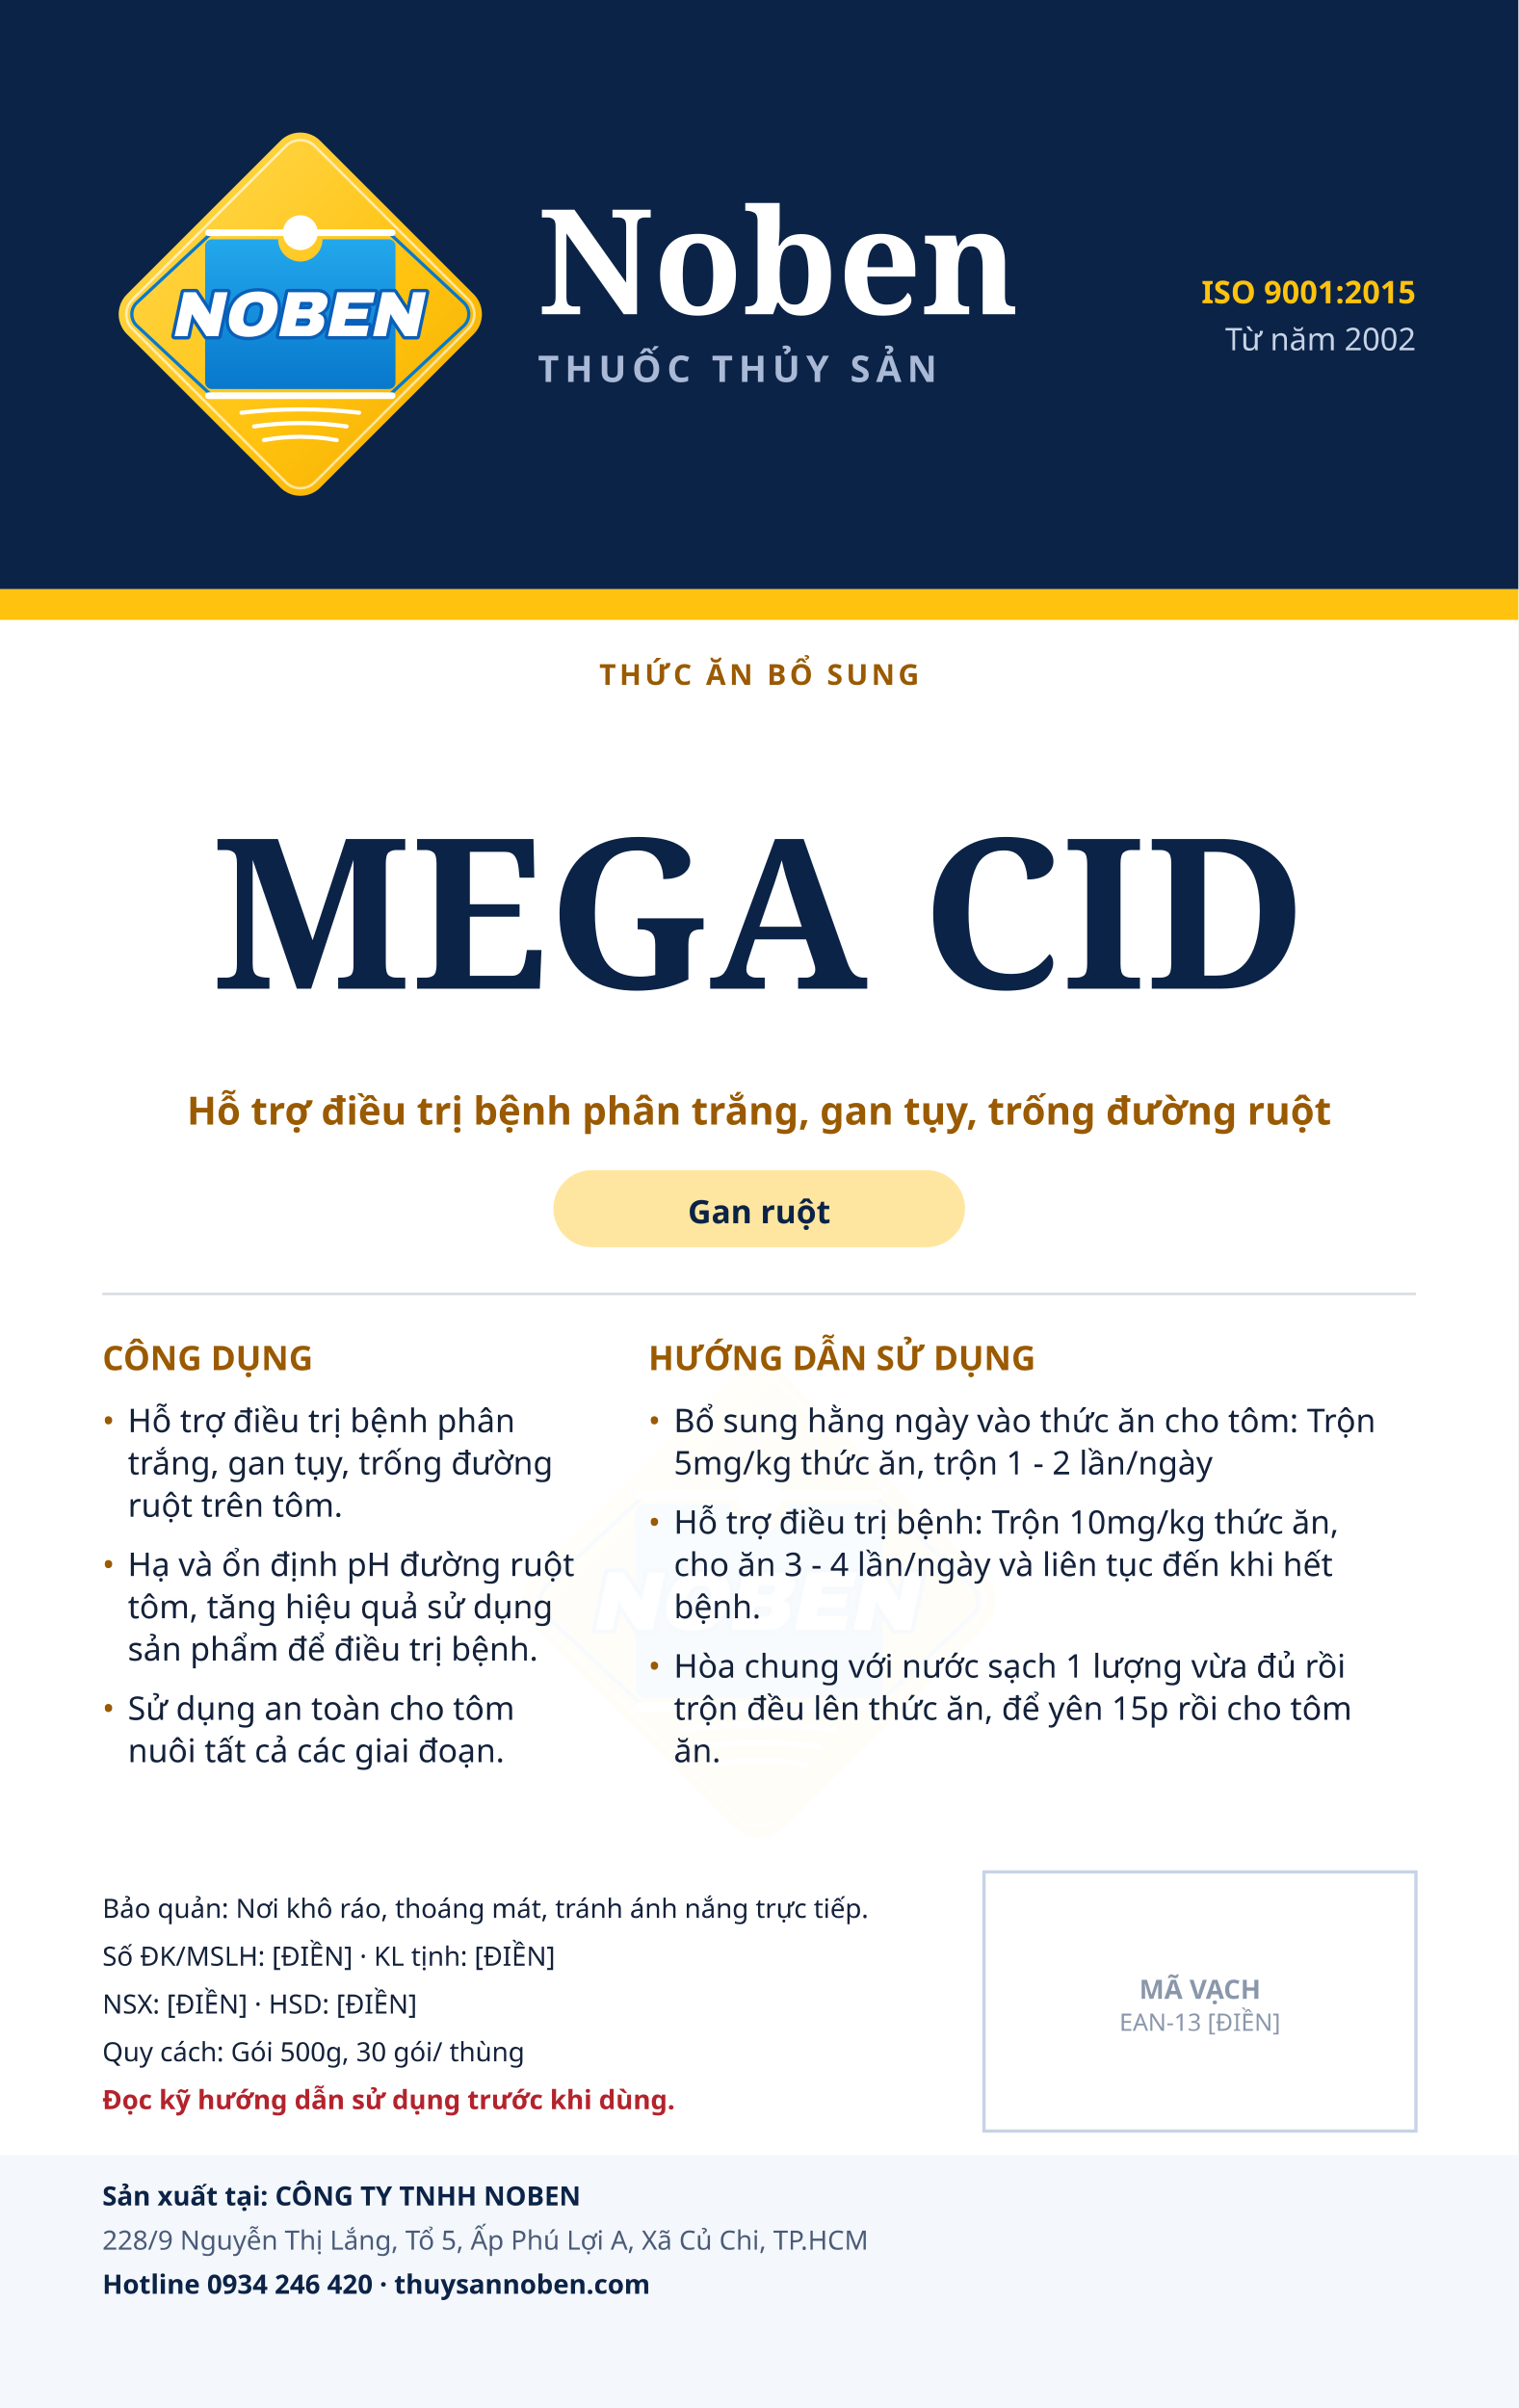
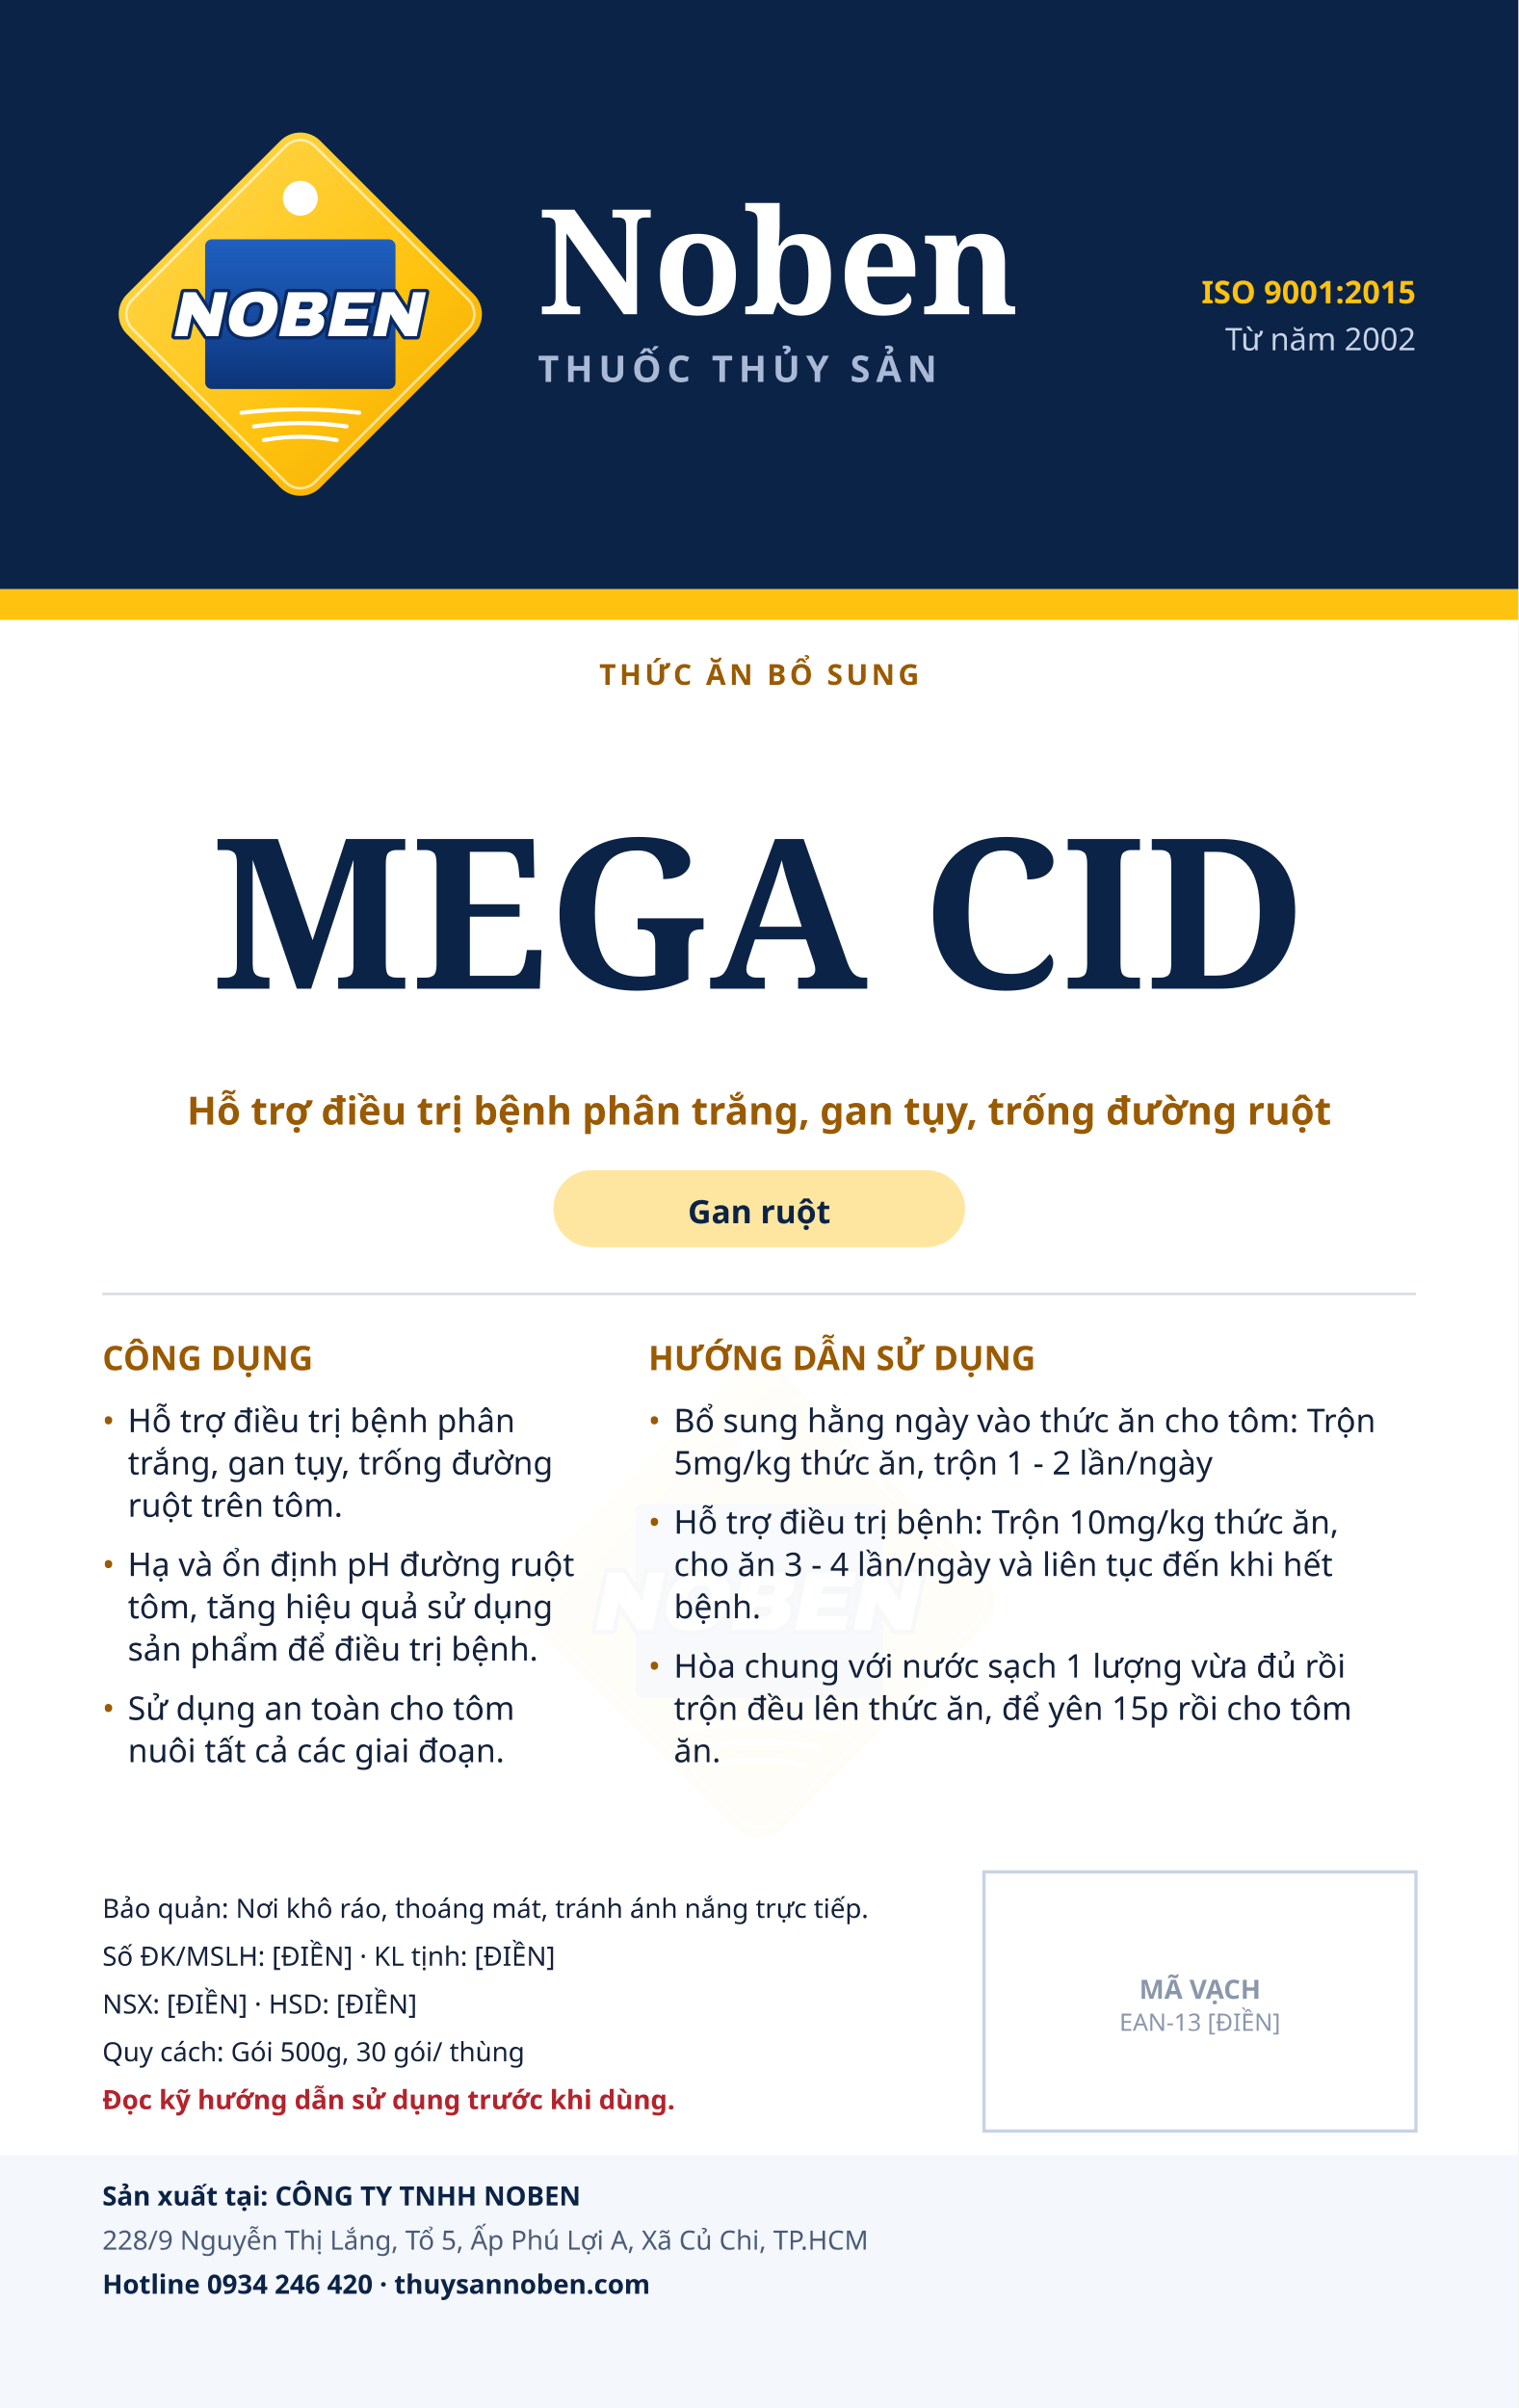
<svg xmlns="http://www.w3.org/2000/svg" xmlns:xlink="http://www.w3.org/1999/xlink" width="116mm" height="183.98mm" viewBox="-3 -3 116 183.98" data-trim="110 177.98" data-tran-le="3" data-an-toan="4.82">
  <defs>
    <clipPath id="nb-trang-giua">
      <rect x="0" y="44.36" width="110" height="117.29" />
    </clipPath>
  </defs>
  <g id="nen">
    <rect x="-3" y="-3" width="116" height="183.98" fill="#ffffff" />
    <rect x="-3" y="161.65" width="116" height="19.33" fill="#f4f7fb" />
    <g opacity="0.035" clip-path="url(#nb-trang-giua)">
      <use href="#nb-mark-art" xlink:href="#nb-mark-art" transform="translate(35.35 99.68) scale(0.07677)" />
    </g>
  </g>
  <g id="dai-thuong-hieu" data-khung="38.09 0 67.09 42.02">
    <rect x="-3" y="-3" width="116" height="45.02" fill="#0b2347" />
    <rect x="-3" y="42.02" width="116" height="2.34" fill="#ffc20e" />
    <text font-family="'Playfair Display ExtraBold', 'Playfair Display', serif" font-weight="800" font-size="11.18" fill="#ffffff" x="38.09" y="21.01">Noben</text>
    <text font-family="'Be Vietnam Pro SemiBold', 'Be Vietnam Pro', sans-serif" font-weight="600" font-size="2.79" fill="#a9b9d6" letter-spacing="0.45" x="38.09" y="26.18">THUỐC THỦY SẢN</text>
    <text font-family="'Be Vietnam Pro SemiBold', 'Be Vietnam Pro', sans-serif" font-weight="600" font-size="2.39" fill="#ffc20e" text-anchor="end" x="105.18" y="20.17">ISO 9001:2015</text>
    <text font-family="'Be Vietnam Pro', sans-serif" font-weight="400" font-size="2.39" fill="#c7d3e6" text-anchor="end" x="105.18" y="23.76">Từ năm 2002</text>
  </g>
  <g id="logo">
    <g transform="translate(4.82 5.88) scale(0.05908)">
      <g id="nb-mark-art">
        <defs>
          <linearGradient id="nb-g" x1="0" y1="0" x2="1" y2="1">
            <stop offset="0" stop-color="#ffdb57" />
            <stop offset=".618" stop-color="#ffc20e" />
            <stop offset="1" stop-color="#f2a900" />
          </linearGradient>
          <linearGradient id="nb-b" x1="0" y1="0" x2="0" y2="1">
-             <stop offset="0" stop-color="#22a8ec" />
-             <stop offset=".618" stop-color="#1289d8" />
-             <stop offset="1" stop-color="#0878cc" />
+             <stop offset="0" stop-color="#1f5fbf" />
+             <stop offset=".618" stop-color="#14479a" />
+             <stop offset="1" stop-color="#0c3478" />
          </linearGradient>
        </defs>
        <path d="M281.79 31.79 L480.21 230.21 A36.47 36.47 0 0 1 480.21 281.79 L281.79 480.21 A36.47 36.47 0 0 1 230.21 480.21 L31.79 281.79 A36.47 36.47 0 0 1 31.79 230.21 L230.21 31.79 A36.47 36.47 0 0 1 281.79 31.79 Z" fill="url(#nb-g)" />
-         <path d="M274.83 38.76 L473.24 237.17 A26.62 26.62 0 0 1 473.24 274.83 L274.83 473.24 A26.62 26.62 0 0 1 237.17 473.24 L38.76 274.83 A26.62 26.62 0 0 1 38.76 237.17 L237.17 38.76 A26.62 26.62 0 0 1 274.83 38.76 Z" fill="none" stroke="#fff" stroke-opacity=".618" stroke-width="3.29" />
-         <path d="M370.48 150.62 L467.36 240.98 A20.53 20.53 0 0 1 467.36 271.02 L370.48 361.38 M141.52 150.62 L44.64 240.98 A20.53 20.53 0 0 0 44.64 271.02 L141.52 361.38" fill="none" stroke="#0878cc" stroke-width="4.18" stroke-linejoin="round" stroke-linecap="round" />
-         <rect x="132.91" y="146.31" width="246.19" height="8.61" rx="4.31" fill="#fff" />
-         <rect x="132.91" y="357.08" width="246.19" height="8.61" rx="4.31" fill="#fff" />
-         <path d="M141.52 159.23 H227.33 A28.67 28.67 0 0 0 284.67 159.23 H370.48 A8.61 8.61 0 0 1 379.09 167.84 V344.16 A8.61 8.61 0 0 1 370.48 352.77 H141.52 A8.61 8.61 0 0 1 132.91 344.16 V167.84 A8.61 8.61 0 0 1 141.52 159.23 Z" fill="url(#nb-b)" />
-         <circle cx="256" cy="150.62" r="22.54" fill="#fff" />
+         <path d="M274.83 38.76 L473.24 237.17 A26.62 26.62 0 0 1 473.24 274.83 L274.83 473.24 A26.62 26.62 0 0 1 237.17 473.24 L38.76 274.83 A26.62 26.62 0 0 1 38.76 237.17 L237.17 38.76 A26.62 26.62 0 0 1 274.83 38.76 Z" fill="none" stroke="#ffffff" stroke-opacity=".618" stroke-width="3.29" />
+         <path d="M141.52 159.23 H370.48 A8.61 8.61 0 0 1 379.09 167.84 V344.16 A8.61 8.61 0 0 1 370.48 352.77 H141.52 A8.61 8.61 0 0 1 132.91 344.16 V167.84 A8.61 8.61 0 0 1 141.52 159.23 Z" fill="url(#nb-b)" />
+         <circle cx="256" cy="106.02" r="22.54" fill="#ffffff" />
        <g transform="translate(93.46 284.39) scale(0.89704)">
-           <g fill="none" stroke="#0a5fb8" stroke-width="9.6" stroke-linejoin="round">
+           <g fill="none" stroke="#0a2a63" stroke-width="9.6" stroke-linejoin="round">
            <path transform="translate(-6.81 0)" d="M6.808 0.0 20.1 -63.296H37.396L52.312 -40.572Q52.947 -39.652 53.96 -37.904Q54.973 -36.156 56.022 -34.362Q57.071 -32.568 57.575 -31.464L58.074 -31.648Q58.523 -34.224 59.054 -36.754Q59.586 -39.284 59.856 -40.572L64.628 -63.296H83.12L69.828 0.0H52.624L35.765 -25.3Q34.587 -27.14 33.802 -28.658Q33.017 -30.176 32.295 -31.556L31.796 -31.372Q31.521 -29.624 31.154 -27.876Q30.787 -26.128 30.613 -25.3L25.3 0.0Z " />
            <path transform="translate(-7.2 0)" d="M113.676 1.104Q102.912 1.104 96.049 -2.576Q89.186 -6.256 86.674 -13.57Q84.162 -20.884 86.422 -31.648Q88.702 -42.504 94.276 -49.772Q99.85 -57.04 108.259 -60.72Q116.668 -64.4 127.432 -64.4Q138.288 -64.4 145.151 -60.72Q152.014 -57.04 154.536 -49.772Q157.058 -42.504 154.778 -31.648Q152.518 -20.884 146.934 -13.57Q141.35 -6.256 132.941 -2.576Q124.532 1.104 113.676 1.104ZM116.864 -14.076Q120.176 -14.076 122.928 -15.134Q125.68 -16.192 127.788 -18.124Q129.896 -20.056 131.294 -22.77Q132.692 -25.484 133.368 -28.704L134.604 -34.592Q135.281 -37.812 135.022 -40.526Q134.764 -43.24 133.468 -45.172Q132.172 -47.104 129.864 -48.162Q127.556 -49.22 124.244 -49.22Q120.932 -49.22 118.18 -48.162Q115.428 -47.104 113.366 -45.172Q111.304 -43.24 109.906 -40.526Q108.509 -37.812 107.832 -34.592L106.596 -28.704Q105.92 -25.484 106.178 -22.77Q106.436 -20.056 107.686 -18.124Q108.936 -16.192 111.244 -15.134Q113.552 -14.076 116.864 -14.076Z " />
            <path transform="translate(-7.59 0)" d="M158.08 0.0 171.372 -63.296H213.508Q218.292 -63.296 221.833 -61.318Q225.373 -59.34 227.031 -55.844Q228.689 -52.348 227.723 -47.748Q226.757 -43.148 224.667 -40.204Q222.577 -37.26 219.827 -35.558Q217.078 -33.856 214.052 -33.028L213.975 -32.66Q217.132 -31.924 219.469 -30.13Q221.807 -28.336 222.786 -25.116Q223.766 -21.896 222.704 -16.836Q221.641 -11.776 218.365 -8.004Q215.089 -4.232 210.504 -2.116Q205.92 0.0 200.768 0.0ZM181.503 -14.72H196.959Q199.075 -14.72 200.672 -16.192Q202.269 -17.664 202.888 -20.608Q203.177 -21.988 202.821 -23.138Q202.464 -24.288 201.542 -24.932Q200.619 -25.576 199.239 -25.576H183.783ZM186.526 -38.64H200.51Q201.982 -38.64 203.139 -39.33Q204.296 -40.02 205.165 -41.308Q206.033 -42.596 206.439 -44.528Q206.864 -46.552 205.783 -47.978Q204.703 -49.404 202.771 -49.404H188.787Z " />
            <path transform="translate(-7.8 0)" d="M228.932 0.0 242.224 -63.296H296.964L293.776 -48.116H259.368L257.533 -39.376H286.973L283.92 -24.84H254.48L252.452 -15.18H287.504L284.316 0.0Z " />
            <path transform="translate(-8 0)" d="M294.08 0.0 307.372 -63.296H324.668L339.584 -40.572Q340.219 -39.652 341.232 -37.904Q342.245 -36.156 343.294 -34.362Q344.343 -32.568 344.847 -31.464L345.346 -31.648Q345.795 -34.224 346.326 -36.754Q346.858 -39.284 347.128 -40.572L351.9 -63.296H370.392L357.1 0.0H339.896L323.037 -25.3Q321.859 -27.14 321.074 -28.658Q320.289 -30.176 319.567 -31.556L319.068 -31.372Q318.793 -29.624 318.426 -27.876Q318.059 -26.128 317.885 -25.3L312.572 0.0Z" />
          </g>
-           <g fill="#fff">
+           <g fill="#ffffff">
            <path transform="translate(-6.81 0)" d="M6.808 0.0 20.1 -63.296H37.396L52.312 -40.572Q52.947 -39.652 53.96 -37.904Q54.973 -36.156 56.022 -34.362Q57.071 -32.568 57.575 -31.464L58.074 -31.648Q58.523 -34.224 59.054 -36.754Q59.586 -39.284 59.856 -40.572L64.628 -63.296H83.12L69.828 0.0H52.624L35.765 -25.3Q34.587 -27.14 33.802 -28.658Q33.017 -30.176 32.295 -31.556L31.796 -31.372Q31.521 -29.624 31.154 -27.876Q30.787 -26.128 30.613 -25.3L25.3 0.0Z " />
            <path transform="translate(-7.2 0)" d="M113.676 1.104Q102.912 1.104 96.049 -2.576Q89.186 -6.256 86.674 -13.57Q84.162 -20.884 86.422 -31.648Q88.702 -42.504 94.276 -49.772Q99.85 -57.04 108.259 -60.72Q116.668 -64.4 127.432 -64.4Q138.288 -64.4 145.151 -60.72Q152.014 -57.04 154.536 -49.772Q157.058 -42.504 154.778 -31.648Q152.518 -20.884 146.934 -13.57Q141.35 -6.256 132.941 -2.576Q124.532 1.104 113.676 1.104ZM116.864 -14.076Q120.176 -14.076 122.928 -15.134Q125.68 -16.192 127.788 -18.124Q129.896 -20.056 131.294 -22.77Q132.692 -25.484 133.368 -28.704L134.604 -34.592Q135.281 -37.812 135.022 -40.526Q134.764 -43.24 133.468 -45.172Q132.172 -47.104 129.864 -48.162Q127.556 -49.22 124.244 -49.22Q120.932 -49.22 118.18 -48.162Q115.428 -47.104 113.366 -45.172Q111.304 -43.24 109.906 -40.526Q108.509 -37.812 107.832 -34.592L106.596 -28.704Q105.92 -25.484 106.178 -22.77Q106.436 -20.056 107.686 -18.124Q108.936 -16.192 111.244 -15.134Q113.552 -14.076 116.864 -14.076Z " />
            <path transform="translate(-7.59 0)" d="M158.08 0.0 171.372 -63.296H213.508Q218.292 -63.296 221.833 -61.318Q225.373 -59.34 227.031 -55.844Q228.689 -52.348 227.723 -47.748Q226.757 -43.148 224.667 -40.204Q222.577 -37.26 219.827 -35.558Q217.078 -33.856 214.052 -33.028L213.975 -32.66Q217.132 -31.924 219.469 -30.13Q221.807 -28.336 222.786 -25.116Q223.766 -21.896 222.704 -16.836Q221.641 -11.776 218.365 -8.004Q215.089 -4.232 210.504 -2.116Q205.92 0.0 200.768 0.0ZM181.503 -14.72H196.959Q199.075 -14.72 200.672 -16.192Q202.269 -17.664 202.888 -20.608Q203.177 -21.988 202.821 -23.138Q202.464 -24.288 201.542 -24.932Q200.619 -25.576 199.239 -25.576H183.783ZM186.526 -38.64H200.51Q201.982 -38.64 203.139 -39.33Q204.296 -40.02 205.165 -41.308Q206.033 -42.596 206.439 -44.528Q206.864 -46.552 205.783 -47.978Q204.703 -49.404 202.771 -49.404H188.787Z " />
            <path transform="translate(-7.8 0)" d="M228.932 0.0 242.224 -63.296H296.964L293.776 -48.116H259.368L257.533 -39.376H286.973L283.92 -24.84H254.48L252.452 -15.18H287.504L284.316 0.0Z " />
            <path transform="translate(-8 0)" d="M294.08 0.0 307.372 -63.296H324.668L339.584 -40.572Q340.219 -39.652 341.232 -37.904Q342.245 -36.156 343.294 -34.362Q344.343 -32.568 344.847 -31.464L345.346 -31.648Q345.795 -34.224 346.326 -36.754Q346.858 -39.284 347.128 -40.572L351.9 -63.296H370.392L357.1 0.0H339.896L323.037 -25.3Q321.859 -27.14 321.074 -28.658Q320.289 -30.176 319.567 -31.556L319.068 -31.372Q318.793 -29.624 318.426 -27.876Q318.059 -26.128 317.885 -25.3L312.572 0.0Z" />
          </g>
        </g>
-         <path d="M179.92 383.41 Q256 374.8 332.08 383.41 M196.19 401.13 Q256 392.52 315.81 401.13 M208.98 418.85 Q256 410.24 303.02 418.85" fill="none" stroke="#fff" stroke-width="5.32" stroke-linecap="round" />
+         <path d="M179.92 383.41 Q256 374.8 332.08 383.41 M196.19 401.13 Q256 392.52 315.81 401.13 M208.98 418.85 Q256 410.24 303.02 418.85" fill="none" stroke="#ffffff" stroke-width="5.32" stroke-linecap="round" />
      </g>
    </g>
  </g>
  <g id="ten-san-pham" data-khung="4.82 44.36 100.36 54.29">
    <text font-family="'Be Vietnam Pro SemiBold', 'Be Vietnam Pro', sans-serif" font-weight="600" font-size="2.2" fill="#9a5a00" text-anchor="middle" letter-spacing="0.26">
      <tspan x="55" y="49.33">THỨC ĂN BỔ SUNG</tspan>
    </text>
    <text font-family="'Playfair Display ExtraBold', 'Playfair Display', serif" font-weight="800" font-size="16.02" fill="#0b2347" text-anchor="middle">
      <tspan x="55" y="72.54">MEGA CID</tspan>
    </text>
    <text font-family="'Be Vietnam Pro SemiBold', 'Be Vietnam Pro', sans-serif" font-weight="600" font-size="2.97" fill="#9a5a00" text-anchor="middle">
      <tspan x="55" y="82.92">Hỗ trợ điều trị bệnh phân trắng, gan tụy, trống đường ruột</tspan>
    </text>
    <rect x="39.28" y="86.4" width="31.45" height="5.89" rx="2.95" fill="#ffe6a0" />
    <text font-family="'Be Vietnam Pro SemiBold', 'Be Vietnam Pro', sans-serif" font-weight="600" font-size="2.47" fill="#0b2347" text-anchor="middle">
      <tspan x="55" y="90.46">Gan ruột</tspan>
    </text>
  </g>
  <g id="cong-dung" data-khung="4.82 98.65 36.25 33.65">
    <line x1="4.82" y1="95.86" x2="105.18" y2="95.86" stroke="#0b2347" stroke-opacity="0.15" stroke-width="0.2" />
    <text font-family="'Be Vietnam Pro SemiBold', 'Be Vietnam Pro', sans-serif" font-weight="600" font-size="2.58" fill="#9a5a00">
      <tspan x="4.82" y="101.68">CÔNG DỤNG</tspan>
    </text>
    <text font-family="'Be Vietnam Pro', sans-serif" font-weight="400" font-size="2.48" fill="#9a5a00" x="4.82" y="106.42">•</text>
    <text font-family="'Be Vietnam Pro', sans-serif" font-weight="400" font-size="2.48" fill="#13213a">
      <tspan x="6.76" y="106.42">Hỗ trợ điều trị bệnh phân</tspan>
      <tspan x="6.76" y="109.65">trắng, gan tụy, trống đường</tspan>
      <tspan x="6.76" y="112.88">ruột trên tôm.</tspan>
    </text>
    <text font-family="'Be Vietnam Pro', sans-serif" font-weight="400" font-size="2.48" fill="#9a5a00" x="4.82" y="117.41">•</text>
    <text font-family="'Be Vietnam Pro', sans-serif" font-weight="400" font-size="2.48" fill="#13213a">
      <tspan x="6.76" y="117.41">Hạ và ổn định pH đường ruột</tspan>
      <tspan x="6.76" y="120.64">tôm, tăng hiệu quả sử dụng</tspan>
      <tspan x="6.76" y="123.87">sản phẩm để điều trị bệnh.</tspan>
    </text>
    <text font-family="'Be Vietnam Pro', sans-serif" font-weight="400" font-size="2.48" fill="#9a5a00" x="4.82" y="128.4">•</text>
    <text font-family="'Be Vietnam Pro', sans-serif" font-weight="400" font-size="2.48" fill="#13213a">
      <tspan x="6.76" y="128.4">Sử dụng an toàn cho tôm</tspan>
      <tspan x="6.76" y="131.63">nuôi tất cả các giai đoạn.</tspan>
    </text>
  </g>
  <g id="huong-dan" data-khung="46.53 98.65 58.65 33.65">
    <text font-family="'Be Vietnam Pro SemiBold', 'Be Vietnam Pro', sans-serif" font-weight="600" font-size="2.58" fill="#9a5a00">
      <tspan x="46.53" y="101.68">HƯỚNG DẪN SỬ DỤNG</tspan>
    </text>
    <text font-family="'Be Vietnam Pro', sans-serif" font-weight="400" font-size="2.48" fill="#9a5a00" x="46.53" y="106.42">•</text>
    <text font-family="'Be Vietnam Pro', sans-serif" font-weight="400" font-size="2.48" fill="#13213a">
      <tspan x="48.48" y="106.42">Bổ sung hằng ngày vào thức ăn cho tôm: Trộn</tspan>
      <tspan x="48.48" y="109.65">5mg/kg thức ăn, trộn 1 - 2 lần/ngày</tspan>
    </text>
    <text font-family="'Be Vietnam Pro', sans-serif" font-weight="400" font-size="2.48" fill="#9a5a00" x="46.53" y="114.18">•</text>
    <text font-family="'Be Vietnam Pro', sans-serif" font-weight="400" font-size="2.48" fill="#13213a">
      <tspan x="48.48" y="114.18">Hỗ trợ điều trị bệnh: Trộn 10mg/kg thức ăn,</tspan>
      <tspan x="48.48" y="117.41">cho ăn 3 - 4 lần/ngày và liên tục đến khi hết</tspan>
      <tspan x="48.48" y="120.64">bệnh.</tspan>
    </text>
    <text font-family="'Be Vietnam Pro', sans-serif" font-weight="400" font-size="2.48" fill="#9a5a00" x="46.53" y="125.17">•</text>
    <text font-family="'Be Vietnam Pro', sans-serif" font-weight="400" font-size="2.48" fill="#13213a">
      <tspan x="48.48" y="125.17">Hòa chung với nước sạch 1 lượng vừa đủ rồi</tspan>
      <tspan x="48.48" y="128.4">trộn đều lên thức ăn, để yên 15p rồi cho tôm</tspan>
      <tspan x="48.48" y="131.63">ăn.</tspan>
    </text>
  </g>
  <g id="thanh-phan">
</g>
  <g id="phap-ly" data-khung="4.82 140.02 100.36 33.14">
    <text font-family="'Be Vietnam Pro', sans-serif" font-weight="400" font-size="2.03" fill="#13213a">
      <tspan x="4.82" y="143.53">Bảo quản: Nơi khô ráo, thoáng mát, tránh ánh nắng trực tiếp.</tspan>
    </text>
    <text font-family="'Be Vietnam Pro', sans-serif" font-weight="400" font-size="2.03" fill="#13213a">
      <tspan x="4.82" y="147.19">Số ĐK/MSLH: [ĐIỀN] · KL tịnh: [ĐIỀN]</tspan>
    </text>
    <text font-family="'Be Vietnam Pro', sans-serif" font-weight="400" font-size="2.03" fill="#13213a">
      <tspan x="4.82" y="150.84">NSX: [ĐIỀN] · HSD: [ĐIỀN]</tspan>
    </text>
    <text font-family="'Be Vietnam Pro', sans-serif" font-weight="400" font-size="2.03" fill="#13213a">
      <tspan x="4.82" y="154.49">Quy cách: Gói 500g, 30 gói/ thùng</tspan>
    </text>
    <text font-family="'Be Vietnam Pro SemiBold', 'Be Vietnam Pro', sans-serif" font-weight="600" font-size="2.03" fill="#b4232c">
      <tspan x="4.82" y="158.15">Đọc kỹ hướng dẫn sử dụng trước khi dùng.</tspan>
    </text>
    <text font-family="'Be Vietnam Pro SemiBold', 'Be Vietnam Pro', sans-serif" font-weight="600" font-size="2.03" fill="#0b2347">
      <tspan x="4.82" y="165.51">Sản xuất tại: CÔNG TY TNHH NOBEN</tspan>
    </text>
    <text font-family="'Be Vietnam Pro', sans-serif" font-weight="400" font-size="2.03" fill="#4a5b78">
      <tspan x="4.82" y="168.88">228/9 Nguyễn Thị Lắng, Tổ 5, Ấp Phú Lợi A, Xã Củ Chi, TP.HCM</tspan>
    </text>
    <text font-family="'Be Vietnam Pro SemiBold', 'Be Vietnam Pro', sans-serif" font-weight="600" font-size="2.03" fill="#0b2347">
      <tspan x="4.82" y="172.25">Hotline 0934 246 420 · thuysannoben.com</tspan>
    </text>
  </g>
  <g id="ma-vach" data-khung="72.18 140.02 33 19.8">
    <rect x="72.18" y="140.02" width="33" height="19.8" fill="#ffffff" stroke="#c7d3e6" stroke-width="0.25" />
    <text font-family="'Be Vietnam Pro SemiBold', 'Be Vietnam Pro', sans-serif" font-weight="600" font-size="2.03" fill="#8a97ab" text-anchor="middle" x="88.68" y="149.72">MÃ VẠCH</text>
    <text font-family="'Be Vietnam Pro', sans-serif" font-weight="400" font-size="1.83" fill="#8a97ab" text-anchor="middle" x="88.68" y="152.16">EAN-13 [ĐIỀN]</text>
  </g>
  <g id="vung-an-toan" display="none">
    <rect x="-3" y="-3" width="116" height="183.98" fill="none" stroke="#e6007e" stroke-width="0.2" />
    <rect x="0" y="0" width="110" height="177.98" fill="none" stroke="#00a0e9" stroke-width="0.25" />
    <rect x="4.82" y="4.82" width="100.36" height="168.34" fill="none" stroke="#2fb34a" stroke-width="0.2" stroke-dasharray="1 1" />
    <line x1="0" y1="110" x2="110" y2="110" stroke="#ffc20e" stroke-width="0.2" stroke-dasharray="2 1" />
  </g>
</svg>
